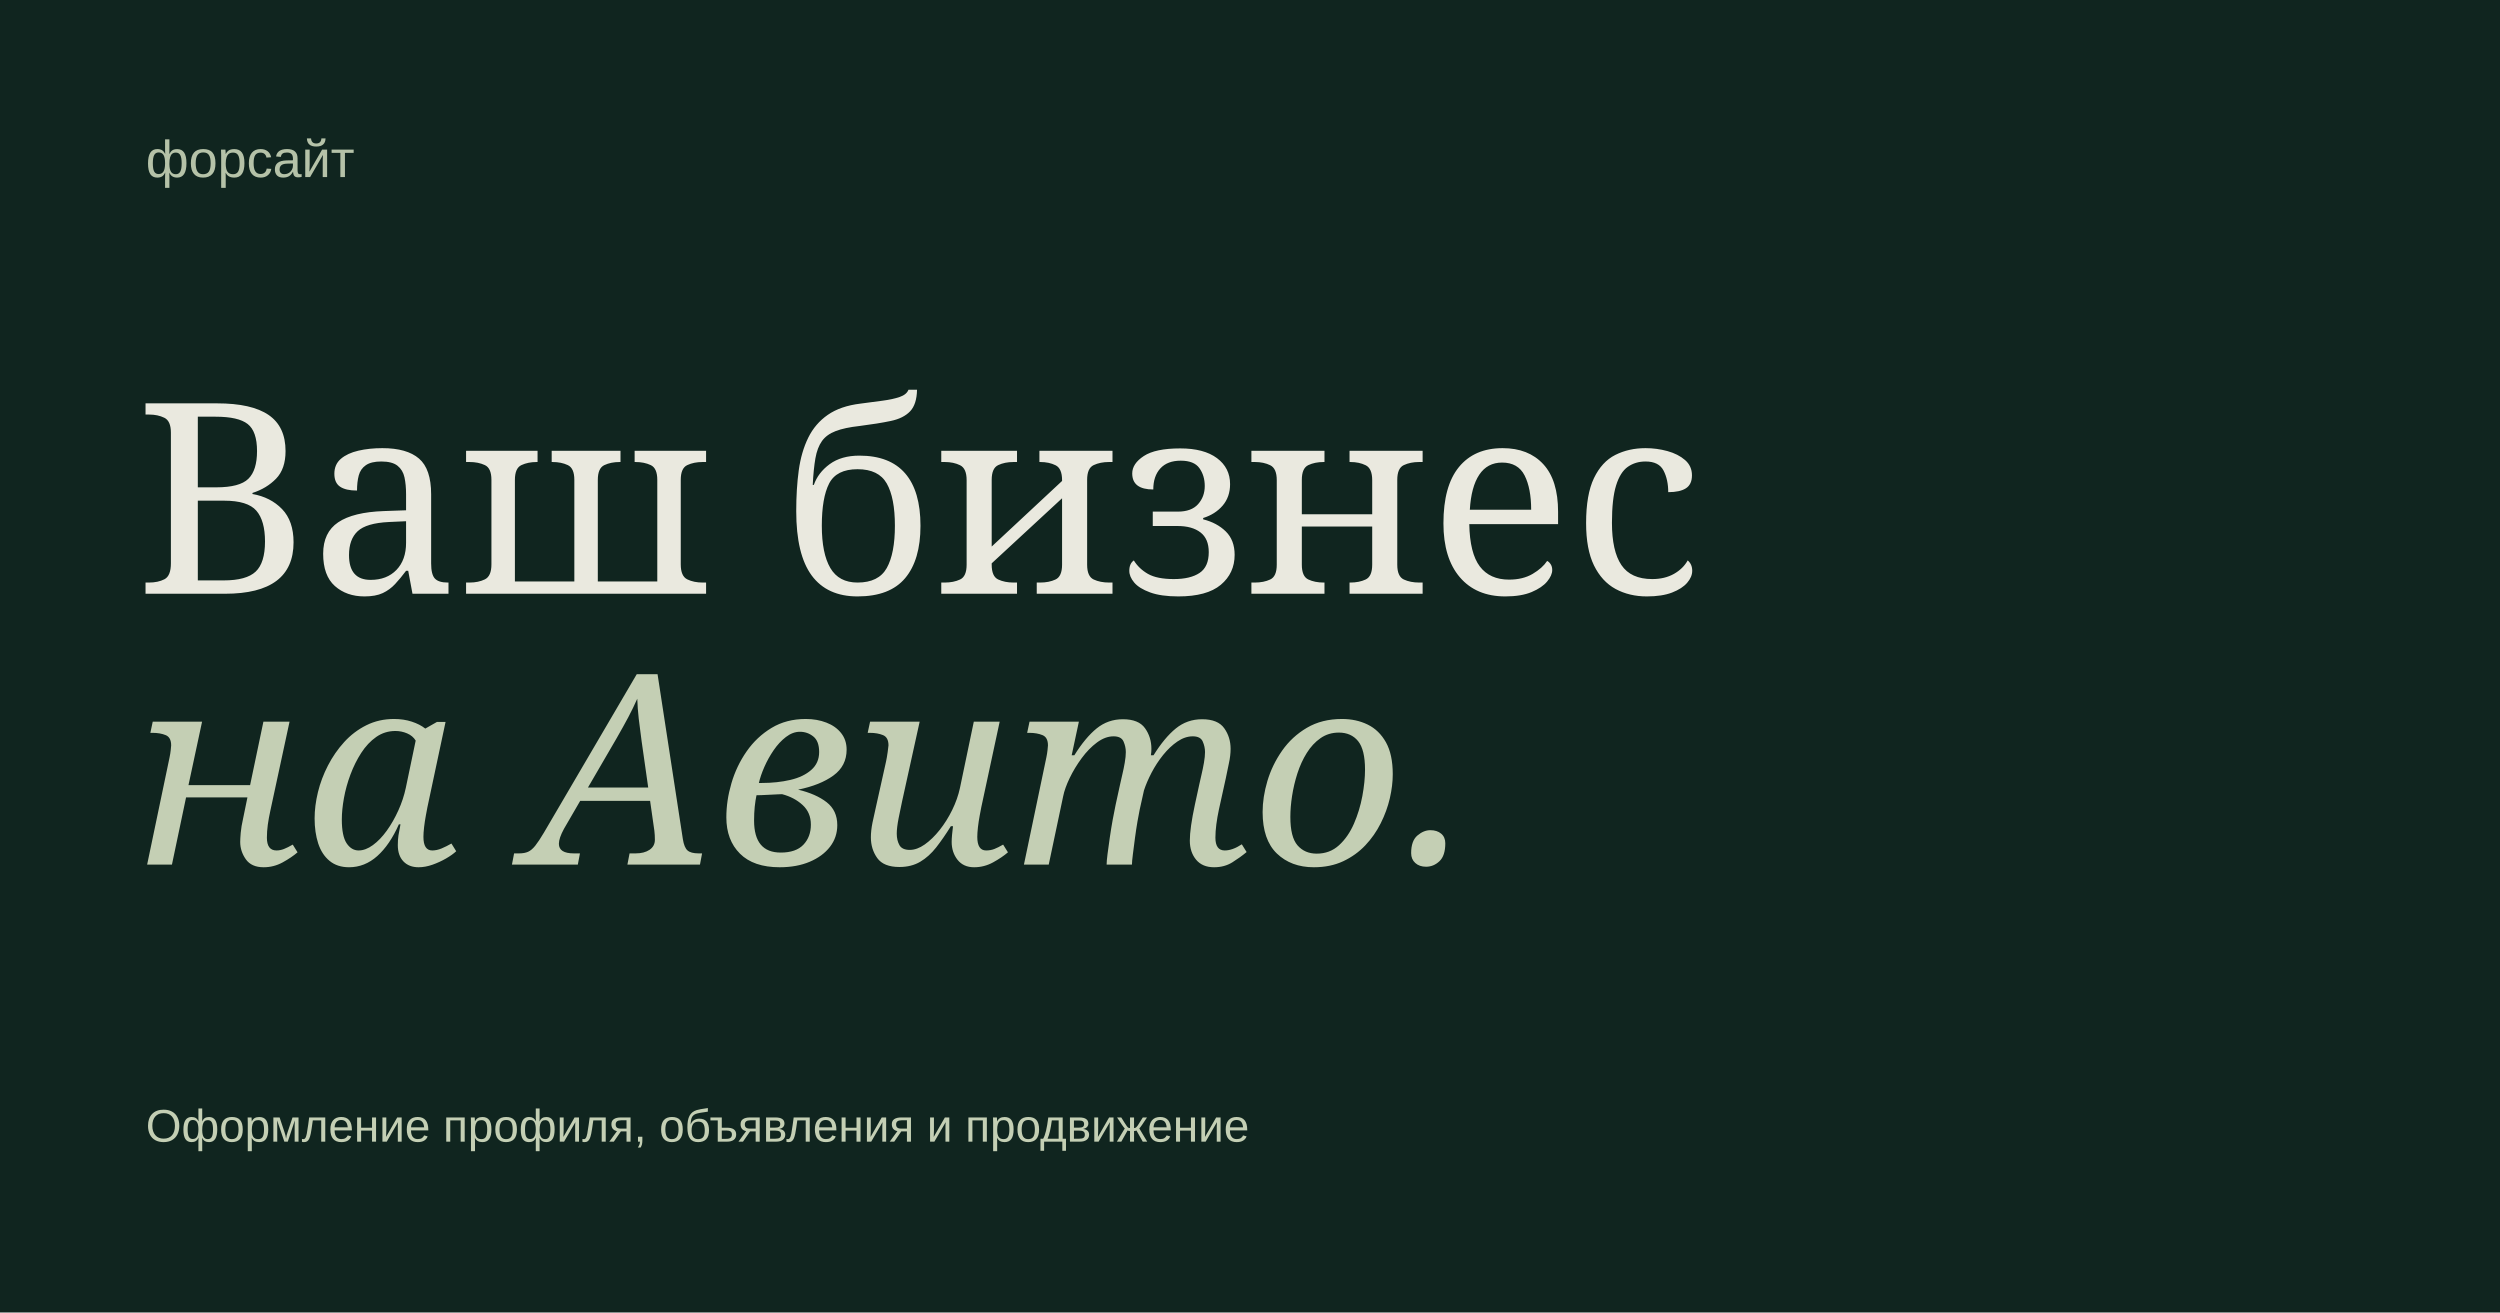
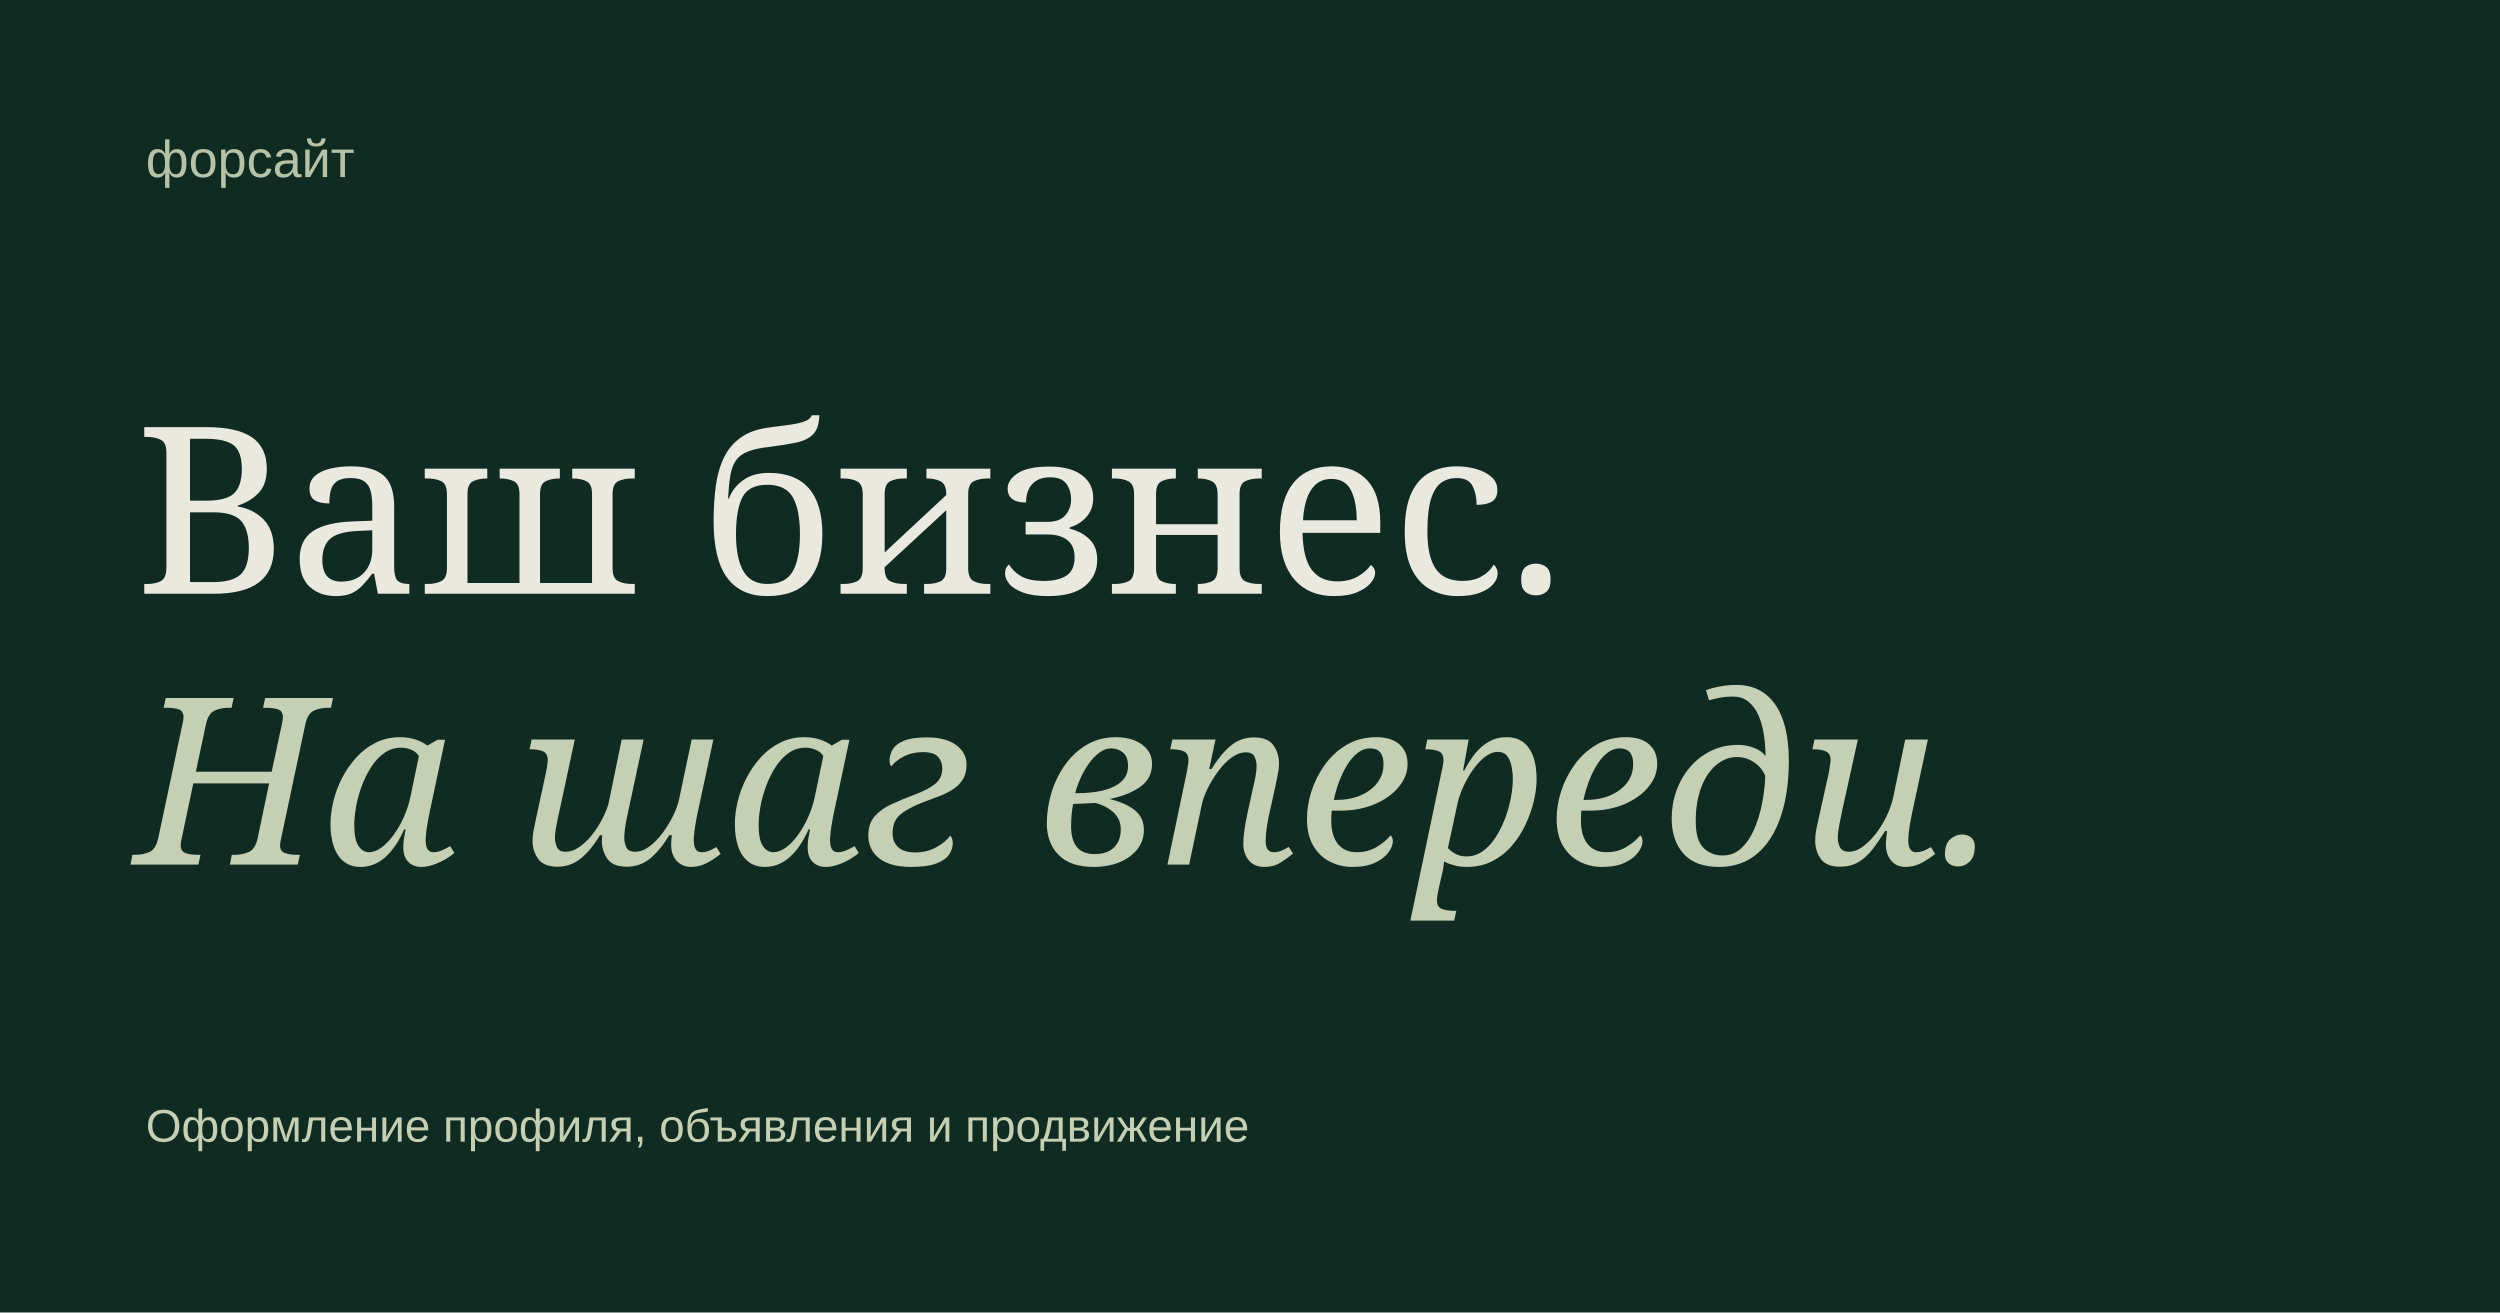
<svg xmlns="http://www.w3.org/2000/svg" width="1200" height="630" viewBox="0 0 1200 630">
-   <rect width="1200" height="630" fill="#10251f" />
+   <rect width="1200" height="630" fill="#102b22" />
  <text x="70" y="85" fill="#b5c2a8" font-family="Arial,sans-serif" font-size="25">форсайт</text>
-   <text x="65" y="285" fill="#eae9df" font-family="Georgia,serif" font-size="128">Ваш бизнес</text>
-   <text x="65" y="415" fill="#c4cfb4" font-family="Georgia,serif" font-size="128" font-style="italic">на Авито.</text>
+   <text x="65" y="285" fill="#eae9df" font-family="Georgia,serif" font-size="112">Ваш бизнес.</text>
+   <text x="65" y="415" fill="#c4cfb4" font-family="Georgia,serif" font-size="112" font-style="italic">На шаг впереди.</text>
  <text x="70" y="548" fill="#c4cfb4" font-family="Arial,sans-serif" font-size="22">Оформление профиля, объявления и продвижение</text>
</svg>
